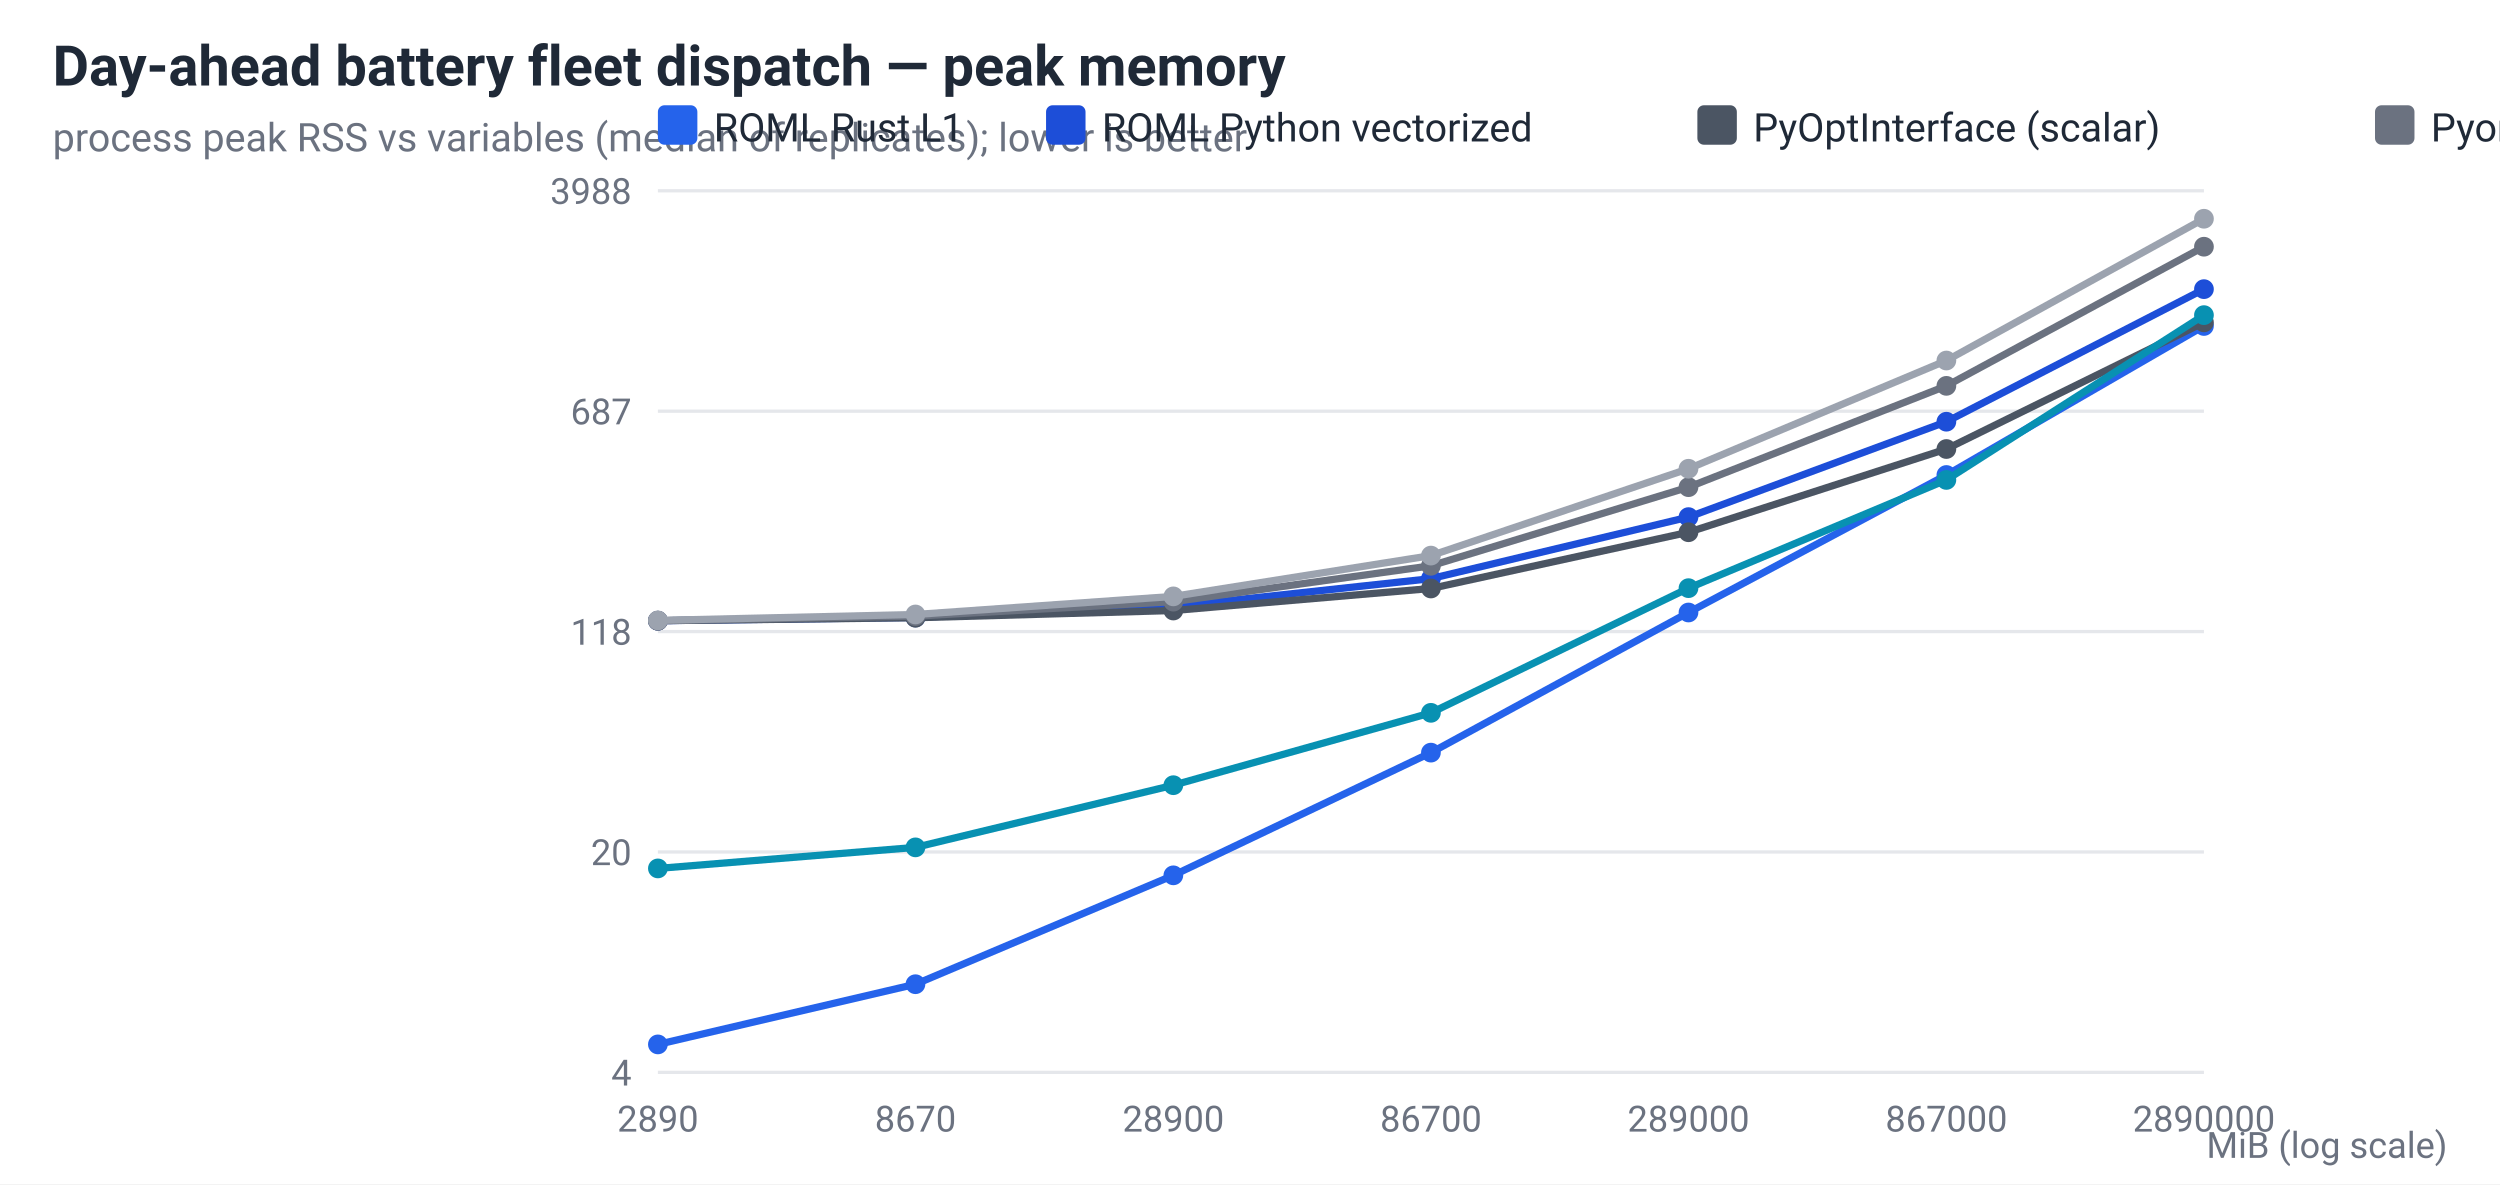
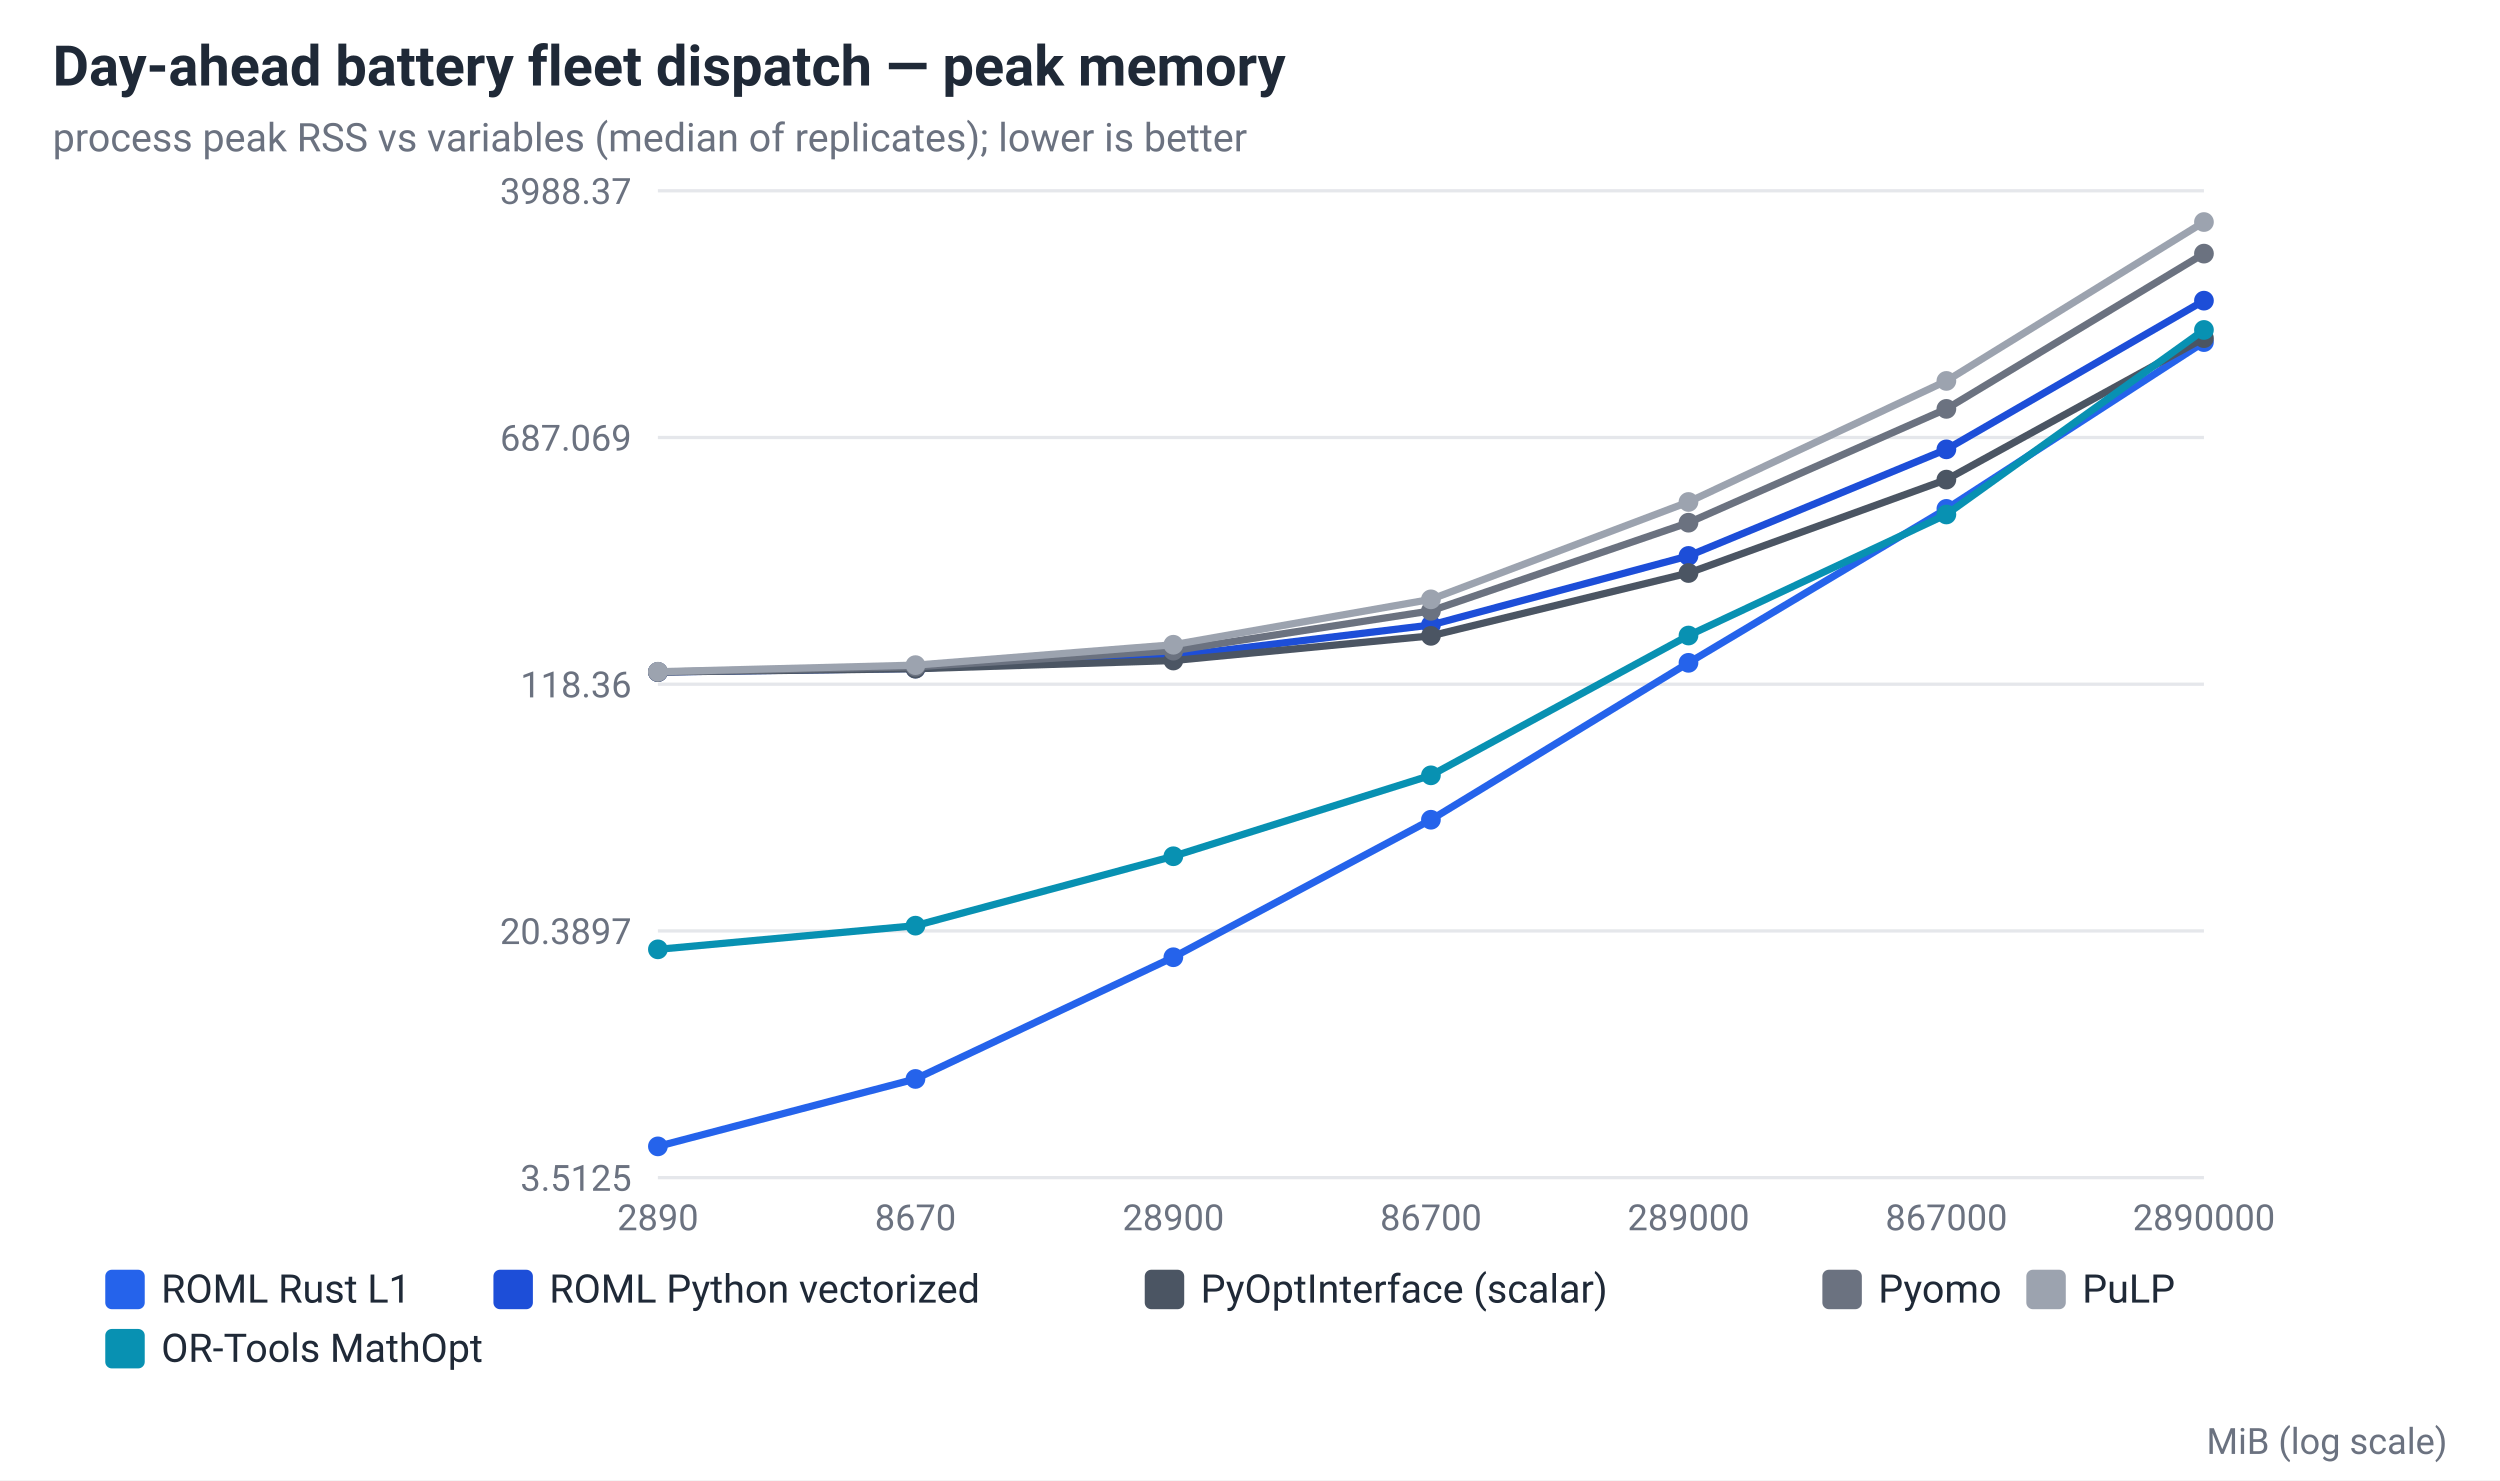
- <svg xmlns="http://www.w3.org/2000/svg" width="760" height="360" viewBox="0 0 760 360" font-family="-apple-system,Segoe UI,Roboto,Helvetica,Arial,sans-serif">
-   <rect width="760" height="360" fill="#ffffff" />
+ <svg xmlns="http://www.w3.org/2000/svg" width="760" height="450" viewBox="0 0 760 450" font-family="-apple-system,Segoe UI,Roboto,Helvetica,Arial,sans-serif">
+   <rect width="760" height="450" fill="#ffffff" />
  <text x="16" y="26" font-size="17" font-weight="700" fill="#1f2937">Day-ahead battery fleet dispatch — peak memory</text>
  <text x="16" y="46" font-size="12" fill="#6b7280">process peak RSS vs variables (median of replicates); lower is better</text>
-   <line x1="200" y1="326.0" x2="670" y2="326.0" stroke="#e5e7eb" stroke-width="1" />
-   <text x="192" y="330.0" font-size="11" fill="#6b7280" text-anchor="end">4</text>
-   <line x1="200" y1="259.0" x2="670" y2="259.0" stroke="#e5e7eb" stroke-width="1" />
-   <text x="192" y="263.0" font-size="11" fill="#6b7280" text-anchor="end">20</text>
-   <line x1="200" y1="192.0" x2="670" y2="192.0" stroke="#e5e7eb" stroke-width="1" />
-   <text x="192" y="196.0" font-size="11" fill="#6b7280" text-anchor="end">118</text>
-   <line x1="200" y1="125.0" x2="670" y2="125.0" stroke="#e5e7eb" stroke-width="1" />
-   <text x="192" y="129.0" font-size="11" fill="#6b7280" text-anchor="end">687</text>
+   <line x1="200" y1="358.0" x2="670" y2="358.0" stroke="#e5e7eb" stroke-width="1" />
+   <text x="192" y="362.0" font-size="11" fill="#6b7280" text-anchor="end">3.5125</text>
+   <line x1="200" y1="283.0" x2="670" y2="283.0" stroke="#e5e7eb" stroke-width="1" />
+   <text x="192" y="287.0" font-size="11" fill="#6b7280" text-anchor="end">20.3897</text>
+   <line x1="200" y1="208.0" x2="670" y2="208.0" stroke="#e5e7eb" stroke-width="1" />
+   <text x="192" y="212.0" font-size="11" fill="#6b7280" text-anchor="end">118.36</text>
+   <line x1="200" y1="133.0" x2="670" y2="133.0" stroke="#e5e7eb" stroke-width="1" />
+   <text x="192" y="137.0" font-size="11" fill="#6b7280" text-anchor="end">687.069</text>
  <line x1="200" y1="58.0" x2="670" y2="58.0" stroke="#e5e7eb" stroke-width="1" />
-   <text x="192" y="62.0" font-size="11" fill="#6b7280" text-anchor="end">3988</text>
-   <text x="200.0" y="344" font-size="11" fill="#6b7280" text-anchor="middle">2890</text>
-   <text x="278.3" y="344" font-size="11" fill="#6b7280" text-anchor="middle">8670</text>
-   <text x="356.7" y="344" font-size="11" fill="#6b7280" text-anchor="middle">28900</text>
-   <text x="435.0" y="344" font-size="11" fill="#6b7280" text-anchor="middle">86700</text>
-   <text x="513.3" y="344" font-size="11" fill="#6b7280" text-anchor="middle">289000</text>
-   <text x="591.7" y="344" font-size="11" fill="#6b7280" text-anchor="middle">867000</text>
-   <text x="670.0" y="344" font-size="11" fill="#6b7280" text-anchor="middle">2890000</text>
-   <polyline points="200.0,317.5 278.3,299.2 356.7,266.1 435.0,228.8 513.3,186.2 591.7,144.4 670.0,99.1" fill="none" stroke="#2563eb" stroke-width="2.2" />
-   <circle cx="200.0" cy="317.5" r="3" fill="#2563eb" />
-   <circle cx="278.3" cy="299.2" r="3" fill="#2563eb" />
-   <circle cx="356.7" cy="266.1" r="3" fill="#2563eb" />
-   <circle cx="435.0" cy="228.8" r="3" fill="#2563eb" />
-   <circle cx="513.3" cy="186.2" r="3" fill="#2563eb" />
-   <circle cx="591.7" cy="144.4" r="3" fill="#2563eb" />
-   <circle cx="670.0" cy="99.1" r="3" fill="#2563eb" />
-   <polyline points="200.0,188.7 278.3,187.7 356.7,184.4 435.0,175.9 513.3,157.2 591.7,128.2 670.0,87.9" fill="none" stroke="#1d4ed8" stroke-width="2.2" />
-   <circle cx="200.0" cy="188.7" r="3" fill="#1d4ed8" />
-   <circle cx="278.3" cy="187.7" r="3" fill="#1d4ed8" />
-   <circle cx="356.7" cy="184.4" r="3" fill="#1d4ed8" />
-   <circle cx="435.0" cy="175.9" r="3" fill="#1d4ed8" />
-   <circle cx="513.3" cy="157.2" r="3" fill="#1d4ed8" />
-   <circle cx="591.7" cy="128.2" r="3" fill="#1d4ed8" />
-   <circle cx="670.0" cy="87.9" r="3" fill="#1d4ed8" />
-   <polyline points="200.0,188.7 278.3,187.8 356.7,185.6 435.0,178.9 513.3,161.8 591.7,136.5 670.0,98.0" fill="none" stroke="#4b5563" stroke-width="2.2" />
-   <circle cx="200.0" cy="188.7" r="3" fill="#4b5563" />
-   <circle cx="278.3" cy="187.8" r="3" fill="#4b5563" />
-   <circle cx="356.7" cy="185.6" r="3" fill="#4b5563" />
-   <circle cx="435.0" cy="178.9" r="3" fill="#4b5563" />
-   <circle cx="513.3" cy="161.8" r="3" fill="#4b5563" />
-   <circle cx="591.7" cy="136.5" r="3" fill="#4b5563" />
-   <circle cx="670.0" cy="98.0" r="3" fill="#4b5563" />
-   <polyline points="200.0,188.7 278.3,187.3 356.7,182.9 435.0,172.0 513.3,148.1 591.7,117.3 670.0,75.0" fill="none" stroke="#6b7280" stroke-width="2.2" />
-   <circle cx="200.0" cy="188.7" r="3" fill="#6b7280" />
-   <circle cx="278.3" cy="187.3" r="3" fill="#6b7280" />
-   <circle cx="356.7" cy="182.9" r="3" fill="#6b7280" />
-   <circle cx="435.0" cy="172.0" r="3" fill="#6b7280" />
-   <circle cx="513.3" cy="148.1" r="3" fill="#6b7280" />
-   <circle cx="591.7" cy="117.3" r="3" fill="#6b7280" />
-   <circle cx="670.0" cy="75.0" r="3" fill="#6b7280" />
-   <polyline points="200.0,188.6 278.3,186.8 356.7,181.3 435.0,168.9 513.3,142.5 591.7,109.6 670.0,66.5" fill="none" stroke="#9ca3af" stroke-width="2.2" />
-   <circle cx="200.0" cy="188.6" r="3" fill="#9ca3af" />
-   <circle cx="278.3" cy="186.8" r="3" fill="#9ca3af" />
-   <circle cx="356.7" cy="181.3" r="3" fill="#9ca3af" />
-   <circle cx="435.0" cy="168.9" r="3" fill="#9ca3af" />
-   <circle cx="513.3" cy="142.5" r="3" fill="#9ca3af" />
-   <circle cx="591.7" cy="109.6" r="3" fill="#9ca3af" />
-   <circle cx="670.0" cy="66.5" r="3" fill="#9ca3af" />
-   <polyline points="200.0,264.0 278.3,257.6 356.7,238.7 435.0,216.7 513.3,178.8 591.7,145.9 670.0,95.8" fill="none" stroke="#0891b2" stroke-width="2.2" />
-   <circle cx="200.0" cy="264.0" r="3" fill="#0891b2" />
-   <circle cx="278.3" cy="257.6" r="3" fill="#0891b2" />
-   <circle cx="356.7" cy="238.7" r="3" fill="#0891b2" />
-   <circle cx="435.0" cy="216.7" r="3" fill="#0891b2" />
-   <circle cx="513.3" cy="178.8" r="3" fill="#0891b2" />
-   <circle cx="591.7" cy="145.9" r="3" fill="#0891b2" />
-   <circle cx="670.0" cy="95.8" r="3" fill="#0891b2" />
-   <rect x="200" y="32" width="12" height="12" rx="2" fill="#2563eb" />
-   <text x="217" y="43" font-size="12" fill="#1f2937">ROML Rust L1</text>
-   <rect x="318" y="32" width="12" height="12" rx="2" fill="#1d4ed8" />
-   <text x="335" y="43" font-size="12" fill="#1f2937">ROML Python vectorized</text>
-   <rect x="516" y="32" width="12" height="12" rx="2" fill="#4b5563" />
-   <text x="533" y="43" font-size="12" fill="#1f2937">PyOptInterface (scalar)</text>
-   <rect x="722" y="32" width="12" height="12" rx="2" fill="#6b7280" />
-   <text x="739" y="43" font-size="12" fill="#1f2937">Pyomo</text>
-   <rect x="784" y="32" width="12" height="12" rx="2" fill="#9ca3af" />
-   <text x="801" y="43" font-size="12" fill="#1f2937">PuLP</text>
-   <rect x="838" y="32" width="12" height="12" rx="2" fill="#0891b2" />
-   <text x="855" y="43" font-size="12" fill="#1f2937">OR-Tools MathOpt</text>
-   <text x="744" y="352" font-size="11" fill="#6b7280" text-anchor="end">MiB (log scale)</text>
+   <text x="192" y="62.0" font-size="11" fill="#6b7280" text-anchor="end">3988.37</text>
+   <text x="200.0" y="374.0" font-size="11" fill="#6b7280" text-anchor="middle">2890</text>
+   <text x="278.3" y="374.0" font-size="11" fill="#6b7280" text-anchor="middle">8670</text>
+   <text x="356.7" y="374.0" font-size="11" fill="#6b7280" text-anchor="middle">28900</text>
+   <text x="435.0" y="374.0" font-size="11" fill="#6b7280" text-anchor="middle">86700</text>
+   <text x="513.3" y="374.0" font-size="11" fill="#6b7280" text-anchor="middle">289000</text>
+   <text x="591.7" y="374.0" font-size="11" fill="#6b7280" text-anchor="middle">867000</text>
+   <text x="670.0" y="374.0" font-size="11" fill="#6b7280" text-anchor="middle">2890000</text>
+   <polyline points="200.0,348.5 278.3,328.0 356.7,291.0 435.0,249.2 513.3,201.5 591.7,154.7 670.0,104.0" fill="none" stroke="#2563eb" stroke-width="2.2" />
+   <circle cx="200.0" cy="348.5" r="3" fill="#2563eb" />
+   <circle cx="278.3" cy="328.0" r="3" fill="#2563eb" />
+   <circle cx="356.7" cy="291.0" r="3" fill="#2563eb" />
+   <circle cx="435.0" cy="249.2" r="3" fill="#2563eb" />
+   <circle cx="513.3" cy="201.5" r="3" fill="#2563eb" />
+   <circle cx="591.7" cy="154.7" r="3" fill="#2563eb" />
+   <circle cx="670.0" cy="104.0" r="3" fill="#2563eb" />
+   <polyline points="200.0,204.3 278.3,203.2 356.7,199.5 435.0,190.0 513.3,169.0 591.7,136.6 670.0,91.4" fill="none" stroke="#1d4ed8" stroke-width="2.2" />
+   <circle cx="200.0" cy="204.3" r="3" fill="#1d4ed8" />
+   <circle cx="278.3" cy="203.2" r="3" fill="#1d4ed8" />
+   <circle cx="356.7" cy="199.5" r="3" fill="#1d4ed8" />
+   <circle cx="435.0" cy="190.0" r="3" fill="#1d4ed8" />
+   <circle cx="513.3" cy="169.0" r="3" fill="#1d4ed8" />
+   <circle cx="591.7" cy="136.6" r="3" fill="#1d4ed8" />
+   <circle cx="670.0" cy="91.4" r="3" fill="#1d4ed8" />
+   <polyline points="200.0,204.3 278.3,203.3 356.7,200.8 435.0,193.3 513.3,174.2 591.7,145.8 670.0,102.8" fill="none" stroke="#4b5563" stroke-width="2.2" />
+   <circle cx="200.0" cy="204.3" r="3" fill="#4b5563" />
+   <circle cx="278.3" cy="203.3" r="3" fill="#4b5563" />
+   <circle cx="356.7" cy="200.8" r="3" fill="#4b5563" />
+   <circle cx="435.0" cy="193.3" r="3" fill="#4b5563" />
+   <circle cx="513.3" cy="174.2" r="3" fill="#4b5563" />
+   <circle cx="591.7" cy="145.8" r="3" fill="#4b5563" />
+   <circle cx="670.0" cy="102.8" r="3" fill="#4b5563" />
+   <polyline points="200.0,204.3 278.3,202.7 356.7,197.8 435.0,185.7 513.3,158.9 591.7,124.3 670.0,77.1" fill="none" stroke="#6b7280" stroke-width="2.2" />
+   <circle cx="200.0" cy="204.3" r="3" fill="#6b7280" />
+   <circle cx="278.3" cy="202.7" r="3" fill="#6b7280" />
+   <circle cx="356.7" cy="197.8" r="3" fill="#6b7280" />
+   <circle cx="435.0" cy="185.7" r="3" fill="#6b7280" />
+   <circle cx="513.3" cy="158.9" r="3" fill="#6b7280" />
+   <circle cx="591.7" cy="124.3" r="3" fill="#6b7280" />
+   <circle cx="670.0" cy="77.1" r="3" fill="#6b7280" />
+   <polyline points="200.0,204.2 278.3,202.2 356.7,196.0 435.0,182.2 513.3,152.6 591.7,115.8 670.0,67.5" fill="none" stroke="#9ca3af" stroke-width="2.2" />
+   <circle cx="200.0" cy="204.2" r="3" fill="#9ca3af" />
+   <circle cx="278.3" cy="202.2" r="3" fill="#9ca3af" />
+   <circle cx="356.7" cy="196.0" r="3" fill="#9ca3af" />
+   <circle cx="435.0" cy="182.2" r="3" fill="#9ca3af" />
+   <circle cx="513.3" cy="152.6" r="3" fill="#9ca3af" />
+   <circle cx="591.7" cy="115.8" r="3" fill="#9ca3af" />
+   <circle cx="670.0" cy="67.5" r="3" fill="#9ca3af" />
+   <polyline points="200.0,288.6 278.3,281.4 356.7,260.3 435.0,235.7 513.3,193.2 591.7,156.4 670.0,100.3" fill="none" stroke="#0891b2" stroke-width="2.2" />
+   <circle cx="200.0" cy="288.6" r="3" fill="#0891b2" />
+   <circle cx="278.3" cy="281.4" r="3" fill="#0891b2" />
+   <circle cx="356.7" cy="260.3" r="3" fill="#0891b2" />
+   <circle cx="435.0" cy="235.7" r="3" fill="#0891b2" />
+   <circle cx="513.3" cy="193.2" r="3" fill="#0891b2" />
+   <circle cx="591.7" cy="156.4" r="3" fill="#0891b2" />
+   <circle cx="670.0" cy="100.3" r="3" fill="#0891b2" />
+   <rect x="32" y="386" width="12" height="12" rx="2" fill="#2563eb" />
+   <text x="49" y="396" font-size="12" fill="#1f2937">ROML Rust L1</text>
+   <rect x="150" y="386" width="12" height="12" rx="2" fill="#1d4ed8" />
+   <text x="167" y="396" font-size="12" fill="#1f2937">ROML Python vectorized</text>
+   <rect x="348" y="386" width="12" height="12" rx="2" fill="#4b5563" />
+   <text x="365" y="396" font-size="12" fill="#1f2937">PyOptInterface (scalar)</text>
+   <rect x="554" y="386" width="12" height="12" rx="2" fill="#6b7280" />
+   <text x="571" y="396" font-size="12" fill="#1f2937">Pyomo</text>
+   <rect x="616" y="386" width="12" height="12" rx="2" fill="#9ca3af" />
+   <text x="633" y="396" font-size="12" fill="#1f2937">PuLP</text>
+   <rect x="32" y="404" width="12" height="12" rx="2" fill="#0891b2" />
+   <text x="49" y="414" font-size="12" fill="#1f2937">OR-Tools MathOpt</text>
+   <text x="744" y="442" font-size="11" fill="#6b7280" text-anchor="end">MiB (log scale)</text>
</svg>
